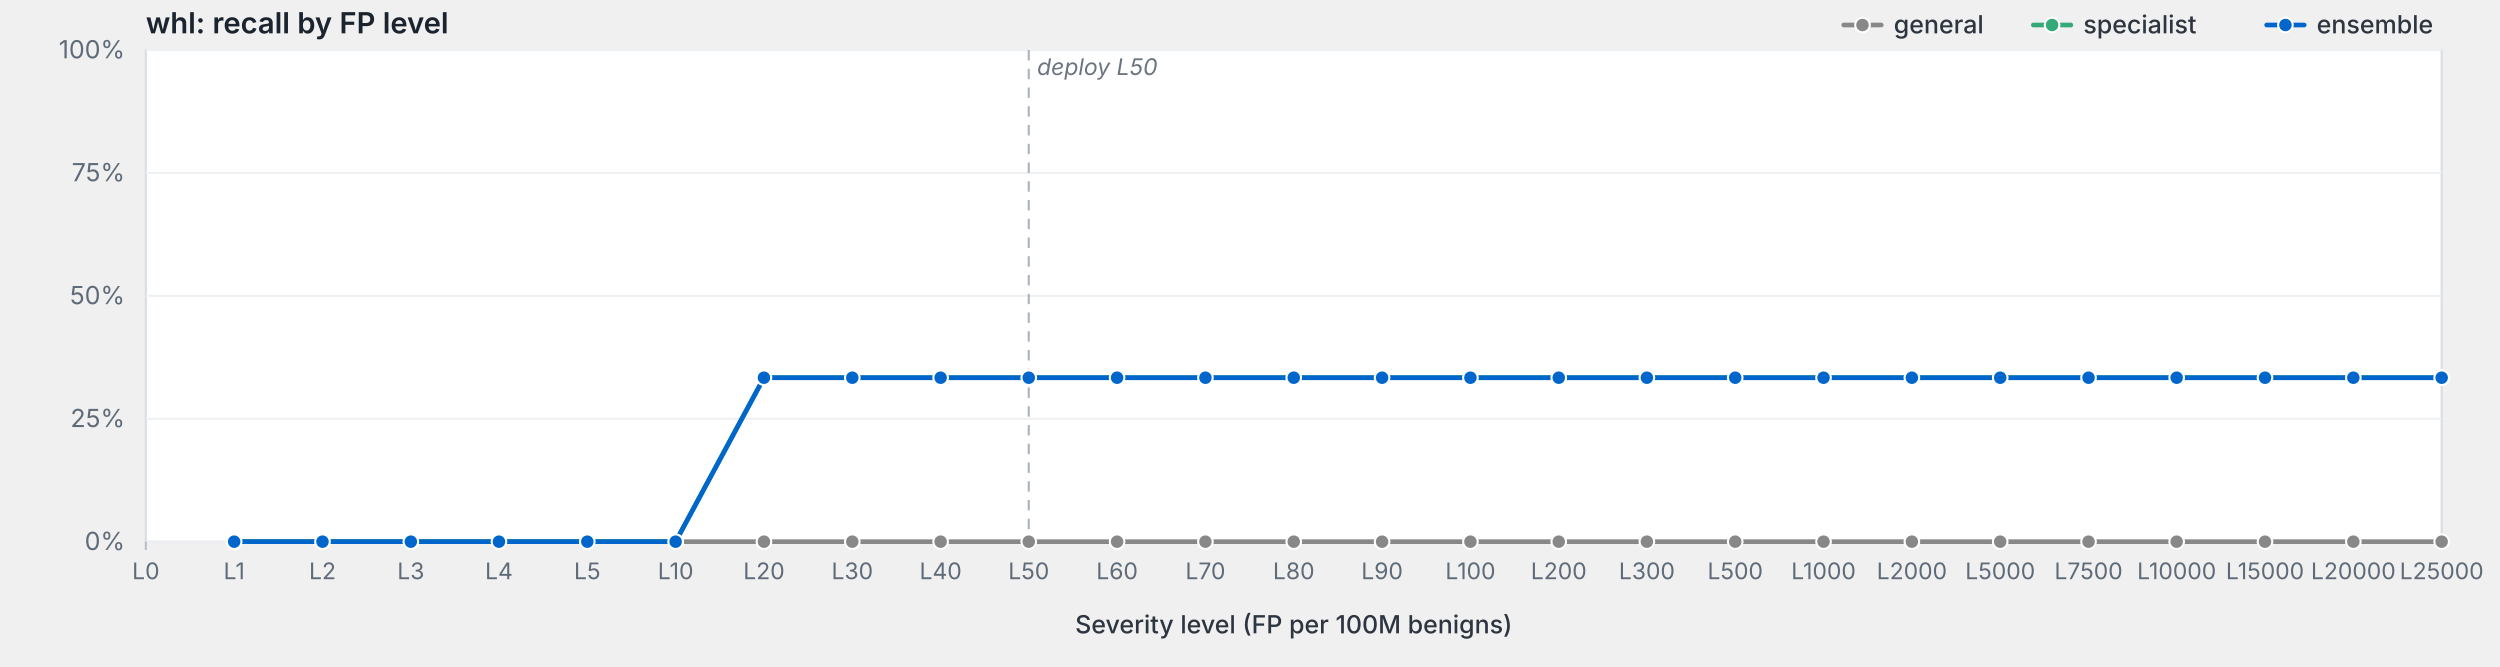
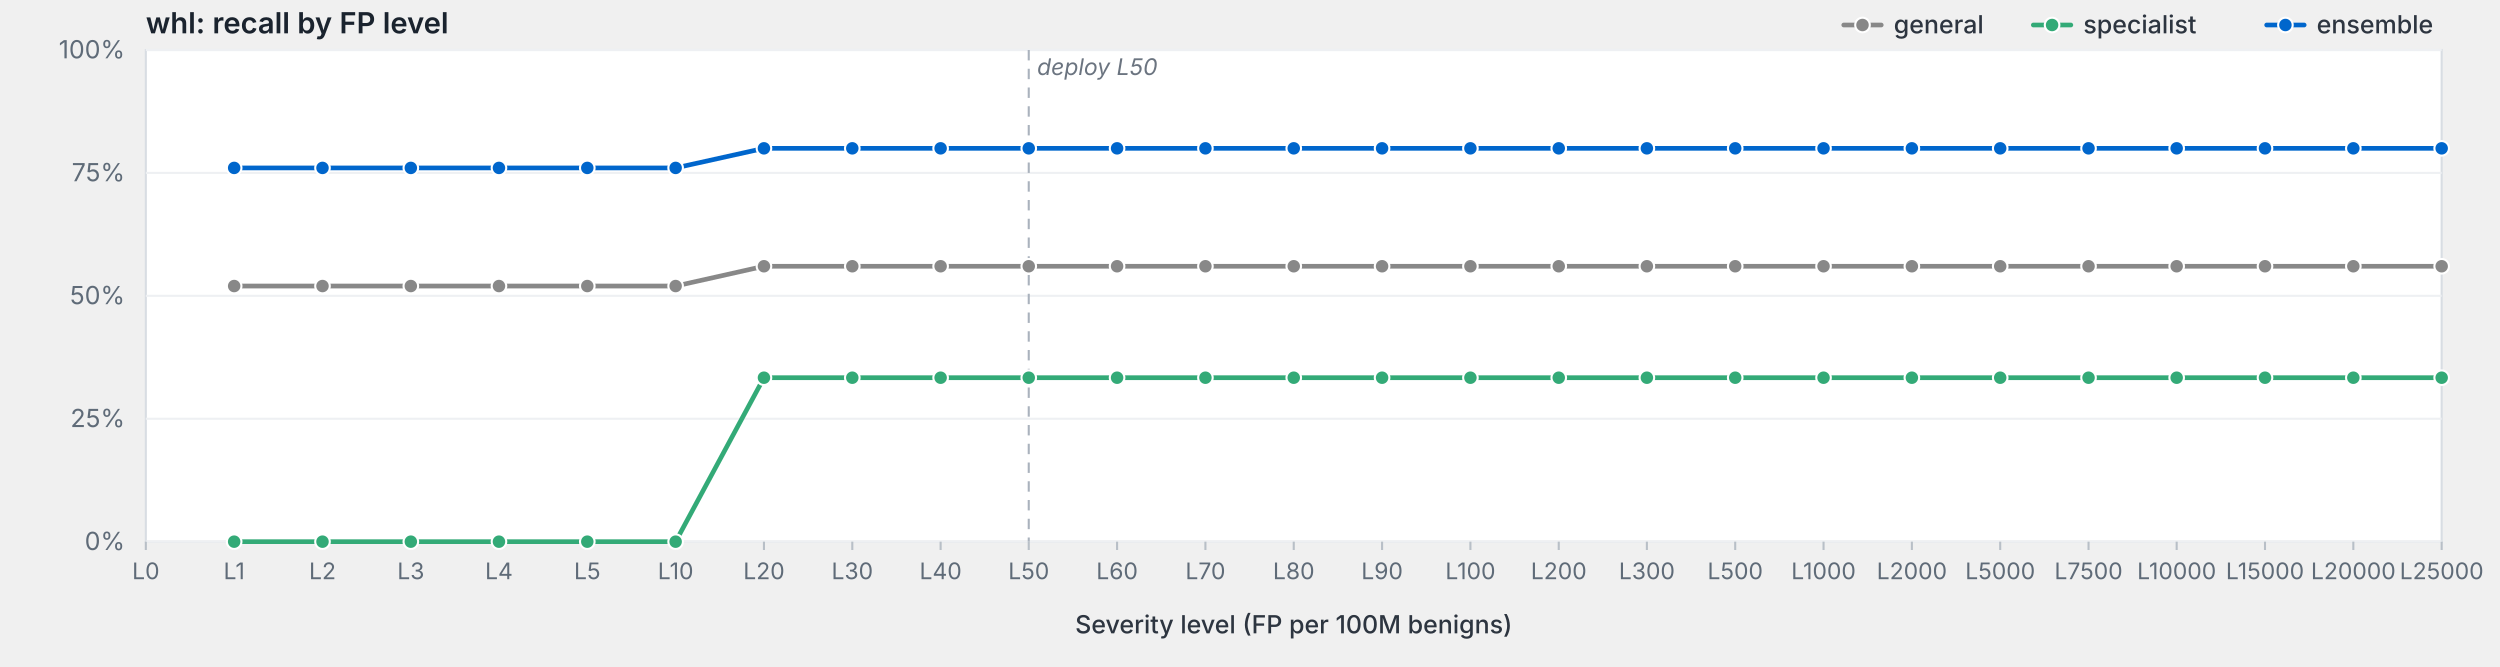
<svg xmlns="http://www.w3.org/2000/svg" viewBox="0 0 1200 320" width="1200" height="320" preserveAspectRatio="xMidYMid meet" role="img" aria-label="whl: recall by FP level">
  <style>svg { background: #fdfdfd; }.frame { fill: #fff; stroke: #d8dde3; stroke-width: 1; }.grid { stroke: #eef0f3; stroke-width: 1; }.tick { stroke: #b8bfc7; stroke-width: 1; }.axis-label { fill: #5f6b78; font-family: -apple-system, BlinkMacSystemFont, "Segoe UI", system-ui, sans-serif; font-size: 12px; }.x-label { fill: #5f6b78; font-family: -apple-system, BlinkMacSystemFont, "Segoe UI", system-ui, sans-serif; font-size: 11px; }.axis-title { fill: #2d3540; font-family: -apple-system, BlinkMacSystemFont, "Segoe UI", system-ui, sans-serif; font-size: 12px; font-weight: 500; }.title { fill: #1a232e; font-family: -apple-system, BlinkMacSystemFont, "Segoe UI", system-ui, sans-serif; font-size: 14px; font-weight: 600; }.deploy-marker { stroke: #aab2bd; stroke-width: 1; stroke-dasharray: 5,4; }.deploy-label { fill: #6b7480; font-family: -apple-system, BlinkMacSystemFont, "Segoe UI", system-ui, sans-serif; font-size: 11px; font-style: italic; }.curve { fill: none; stroke-width: 2.25; stroke-linejoin: round; stroke-linecap: round; }.marker { stroke: #fff; stroke-width: 1; }.legend-text { fill: #2d3540; font-family: -apple-system, BlinkMacSystemFont, "Segoe UI", system-ui, sans-serif; font-size: 12px; font-weight: 500; }</style>
  <text class="title" x="70" y="16">whl: recall by FP level</text>
  <rect class="frame" x="70" y="24" width="1102" height="236" />
  <line class="grid" x1="70" y1="260.0" x2="1172" y2="260.0" />
  <text class="axis-label" x="60" y="264.0" text-anchor="end">0%</text>
  <line class="grid" x1="70" y1="201.0" x2="1172" y2="201.0" />
  <text class="axis-label" x="60" y="205.0" text-anchor="end">25%</text>
  <line class="grid" x1="70" y1="142.0" x2="1172" y2="142.0" />
  <text class="axis-label" x="60" y="146.0" text-anchor="end">50%</text>
  <line class="grid" x1="70" y1="83.0" x2="1172" y2="83.0" />
  <text class="axis-label" x="60" y="87.0" text-anchor="end">75%</text>
  <line class="grid" x1="70" y1="24.0" x2="1172" y2="24.0" />
  <text class="axis-label" x="60" y="28.0" text-anchor="end">100%</text>
  <line class="deploy-marker" x1="493.8" y1="24" x2="493.8" y2="260" />
  <text class="deploy-label" x="497.8" y="36" text-anchor="start">deploy L50</text>
  <line class="tick" x1="70.0" y1="260" x2="70.0" y2="264" />
  <text class="x-label" x="70.0" y="278" text-anchor="middle">L0</text>
  <line class="tick" x1="112.4" y1="260" x2="112.4" y2="264" />
  <text class="x-label" x="112.4" y="278" text-anchor="middle">L1</text>
  <line class="tick" x1="154.8" y1="260" x2="154.8" y2="264" />
  <text class="x-label" x="154.8" y="278" text-anchor="middle">L2</text>
  <line class="tick" x1="197.2" y1="260" x2="197.2" y2="264" />
  <text class="x-label" x="197.2" y="278" text-anchor="middle">L3</text>
  <line class="tick" x1="239.5" y1="260" x2="239.5" y2="264" />
  <text class="x-label" x="239.5" y="278" text-anchor="middle">L4</text>
  <line class="tick" x1="281.9" y1="260" x2="281.9" y2="264" />
  <text class="x-label" x="281.9" y="278" text-anchor="middle">L5</text>
  <line class="tick" x1="324.3" y1="260" x2="324.3" y2="264" />
  <text class="x-label" x="324.3" y="278" text-anchor="middle">L10</text>
  <line class="tick" x1="366.7" y1="260" x2="366.7" y2="264" />
  <text class="x-label" x="366.7" y="278" text-anchor="middle">L20</text>
  <line class="tick" x1="409.1" y1="260" x2="409.1" y2="264" />
  <text class="x-label" x="409.1" y="278" text-anchor="middle">L30</text>
  <line class="tick" x1="451.5" y1="260" x2="451.5" y2="264" />
  <text class="x-label" x="451.5" y="278" text-anchor="middle">L40</text>
  <line class="tick" x1="493.8" y1="260" x2="493.8" y2="264" />
  <text class="x-label" x="493.8" y="278" text-anchor="middle">L50</text>
  <line class="tick" x1="536.2" y1="260" x2="536.2" y2="264" />
  <text class="x-label" x="536.2" y="278" text-anchor="middle">L60</text>
  <line class="tick" x1="578.6" y1="260" x2="578.6" y2="264" />
  <text class="x-label" x="578.6" y="278" text-anchor="middle">L70</text>
  <line class="tick" x1="621.0" y1="260" x2="621.0" y2="264" />
  <text class="x-label" x="621.0" y="278" text-anchor="middle">L80</text>
  <line class="tick" x1="663.4" y1="260" x2="663.4" y2="264" />
  <text class="x-label" x="663.4" y="278" text-anchor="middle">L90</text>
  <line class="tick" x1="705.8" y1="260" x2="705.8" y2="264" />
  <text class="x-label" x="705.8" y="278" text-anchor="middle">L100</text>
  <line class="tick" x1="748.2" y1="260" x2="748.2" y2="264" />
  <text class="x-label" x="748.2" y="278" text-anchor="middle">L200</text>
  <line class="tick" x1="790.5" y1="260" x2="790.5" y2="264" />
  <text class="x-label" x="790.5" y="278" text-anchor="middle">L300</text>
  <line class="tick" x1="832.9" y1="260" x2="832.9" y2="264" />
  <text class="x-label" x="832.9" y="278" text-anchor="middle">L500</text>
  <line class="tick" x1="875.3" y1="260" x2="875.3" y2="264" />
  <text class="x-label" x="875.3" y="278" text-anchor="middle">L1000</text>
  <line class="tick" x1="917.7" y1="260" x2="917.7" y2="264" />
  <text class="x-label" x="917.7" y="278" text-anchor="middle">L2000</text>
  <line class="tick" x1="960.1" y1="260" x2="960.1" y2="264" />
  <text class="x-label" x="960.1" y="278" text-anchor="middle">L5000</text>
  <line class="tick" x1="1002.5" y1="260" x2="1002.5" y2="264" />
  <text class="x-label" x="1002.5" y="278" text-anchor="middle">L7500</text>
  <line class="tick" x1="1044.8" y1="260" x2="1044.8" y2="264" />
  <text class="x-label" x="1044.8" y="278" text-anchor="middle">L10000</text>
  <line class="tick" x1="1087.2" y1="260" x2="1087.2" y2="264" />
  <text class="x-label" x="1087.2" y="278" text-anchor="middle">L15000</text>
  <line class="tick" x1="1129.6" y1="260" x2="1129.6" y2="264" />
  <text class="x-label" x="1129.6" y="278" text-anchor="middle">L20000</text>
  <line class="tick" x1="1172.0" y1="260" x2="1172.0" y2="264" />
  <text class="x-label" x="1172.0" y="278" text-anchor="middle">L25000</text>
  <text class="axis-title" x="621.0" y="304" text-anchor="middle">Severity level (FP per 100M benigns)</text>
-   <path class="curve" d="M112.4,260.0 L154.8,260.0 L197.2,260.0 L239.5,260.0 L281.9,260.0 L324.3,260.0 L366.7,260.0 L409.1,260.0 L451.5,260.0 L493.8,260.0 L536.2,260.0 L578.6,260.0 L621.0,260.0 L663.4,260.0 L705.8,260.0 L748.2,260.0 L790.5,260.0 L832.9,260.0 L875.3,260.0 L917.7,260.0 L960.1,260.0 L1002.5,260.0 L1044.8,260.0 L1087.2,260.0 L1129.6,260.0 L1172.0,260.0" stroke="#888" />
-   <circle class="marker" cx="112.4" cy="260.0" r="3.5" fill="#888" />
-   <circle class="marker" cx="154.8" cy="260.0" r="3.5" fill="#888" />
-   <circle class="marker" cx="197.2" cy="260.0" r="3.5" fill="#888" />
-   <circle class="marker" cx="239.5" cy="260.0" r="3.5" fill="#888" />
-   <circle class="marker" cx="281.9" cy="260.0" r="3.5" fill="#888" />
-   <circle class="marker" cx="324.3" cy="260.0" r="3.5" fill="#888" />
-   <circle class="marker" cx="366.7" cy="260.0" r="3.5" fill="#888" />
-   <circle class="marker" cx="409.1" cy="260.0" r="3.5" fill="#888" />
-   <circle class="marker" cx="451.5" cy="260.0" r="3.5" fill="#888" />
-   <circle class="marker" cx="493.8" cy="260.0" r="3.5" fill="#888" />
-   <circle class="marker" cx="536.2" cy="260.0" r="3.5" fill="#888" />
-   <circle class="marker" cx="578.6" cy="260.0" r="3.5" fill="#888" />
-   <circle class="marker" cx="621.0" cy="260.0" r="3.5" fill="#888" />
-   <circle class="marker" cx="663.4" cy="260.0" r="3.5" fill="#888" />
-   <circle class="marker" cx="705.8" cy="260.0" r="3.5" fill="#888" />
-   <circle class="marker" cx="748.2" cy="260.0" r="3.5" fill="#888" />
-   <circle class="marker" cx="790.5" cy="260.0" r="3.5" fill="#888" />
-   <circle class="marker" cx="832.9" cy="260.0" r="3.5" fill="#888" />
-   <circle class="marker" cx="875.3" cy="260.0" r="3.5" fill="#888" />
-   <circle class="marker" cx="917.7" cy="260.0" r="3.5" fill="#888" />
-   <circle class="marker" cx="960.1" cy="260.0" r="3.5" fill="#888" />
-   <circle class="marker" cx="1002.5" cy="260.0" r="3.5" fill="#888" />
-   <circle class="marker" cx="1044.8" cy="260.0" r="3.5" fill="#888" />
-   <circle class="marker" cx="1087.2" cy="260.0" r="3.5" fill="#888" />
-   <circle class="marker" cx="1129.6" cy="260.0" r="3.5" fill="#888" />
-   <circle class="marker" cx="1172.0" cy="260.0" r="3.5" fill="#888" />
+   <path class="curve" d="M112.4,137.3 L154.8,137.3 L197.2,137.3 L239.5,137.3 L281.9,137.3 L324.3,137.3 L366.7,127.8 L409.1,127.8 L451.5,127.8 L493.8,127.8 L536.2,127.8 L578.6,127.8 L621.0,127.8 L663.4,127.8 L705.8,127.8 L748.2,127.8 L790.5,127.8 L832.9,127.8 L875.3,127.8 L917.7,127.8 L960.1,127.8 L1002.5,127.8 L1044.8,127.8 L1087.2,127.8 L1129.6,127.8 L1172.0,127.8" stroke="#888" />
+   <circle class="marker" cx="112.4" cy="137.3" r="3.5" fill="#888" />
+   <circle class="marker" cx="154.8" cy="137.3" r="3.5" fill="#888" />
+   <circle class="marker" cx="197.2" cy="137.3" r="3.5" fill="#888" />
+   <circle class="marker" cx="239.5" cy="137.3" r="3.5" fill="#888" />
+   <circle class="marker" cx="281.9" cy="137.3" r="3.5" fill="#888" />
+   <circle class="marker" cx="324.3" cy="137.3" r="3.5" fill="#888" />
+   <circle class="marker" cx="366.7" cy="127.8" r="3.5" fill="#888" />
+   <circle class="marker" cx="409.1" cy="127.8" r="3.5" fill="#888" />
+   <circle class="marker" cx="451.5" cy="127.8" r="3.5" fill="#888" />
+   <circle class="marker" cx="493.8" cy="127.8" r="3.5" fill="#888" />
+   <circle class="marker" cx="536.2" cy="127.8" r="3.5" fill="#888" />
+   <circle class="marker" cx="578.6" cy="127.8" r="3.5" fill="#888" />
+   <circle class="marker" cx="621.0" cy="127.8" r="3.5" fill="#888" />
+   <circle class="marker" cx="663.4" cy="127.8" r="3.5" fill="#888" />
+   <circle class="marker" cx="705.8" cy="127.8" r="3.5" fill="#888" />
+   <circle class="marker" cx="748.2" cy="127.8" r="3.5" fill="#888" />
+   <circle class="marker" cx="790.5" cy="127.8" r="3.5" fill="#888" />
+   <circle class="marker" cx="832.9" cy="127.8" r="3.5" fill="#888" />
+   <circle class="marker" cx="875.3" cy="127.8" r="3.5" fill="#888" />
+   <circle class="marker" cx="917.7" cy="127.8" r="3.5" fill="#888" />
+   <circle class="marker" cx="960.1" cy="127.8" r="3.5" fill="#888" />
+   <circle class="marker" cx="1002.5" cy="127.8" r="3.5" fill="#888" />
+   <circle class="marker" cx="1044.8" cy="127.8" r="3.5" fill="#888" />
+   <circle class="marker" cx="1087.2" cy="127.8" r="3.5" fill="#888" />
+   <circle class="marker" cx="1129.6" cy="127.8" r="3.5" fill="#888" />
+   <circle class="marker" cx="1172.0" cy="127.8" r="3.5" fill="#888" />
  <path class="curve" d="M112.4,260.0 L154.8,260.0 L197.2,260.0 L239.5,260.0 L281.9,260.0 L324.3,260.0 L366.7,181.3 L409.1,181.3 L451.5,181.3 L493.8,181.3 L536.2,181.3 L578.6,181.3 L621.0,181.3 L663.4,181.3 L705.8,181.3 L748.2,181.3 L790.5,181.3 L832.9,181.3 L875.3,181.3 L917.7,181.3 L960.1,181.3 L1002.5,181.3 L1044.8,181.3 L1087.2,181.3 L1129.6,181.3 L1172.0,181.3" stroke="#3a7" />
  <circle class="marker" cx="112.4" cy="260.0" r="3.5" fill="#3a7" />
  <circle class="marker" cx="154.8" cy="260.0" r="3.5" fill="#3a7" />
  <circle class="marker" cx="197.2" cy="260.0" r="3.5" fill="#3a7" />
  <circle class="marker" cx="239.5" cy="260.0" r="3.5" fill="#3a7" />
  <circle class="marker" cx="281.9" cy="260.0" r="3.5" fill="#3a7" />
  <circle class="marker" cx="324.3" cy="260.0" r="3.5" fill="#3a7" />
  <circle class="marker" cx="366.7" cy="181.3" r="3.5" fill="#3a7" />
  <circle class="marker" cx="409.1" cy="181.3" r="3.5" fill="#3a7" />
  <circle class="marker" cx="451.5" cy="181.3" r="3.5" fill="#3a7" />
  <circle class="marker" cx="493.8" cy="181.3" r="3.5" fill="#3a7" />
  <circle class="marker" cx="536.2" cy="181.3" r="3.5" fill="#3a7" />
  <circle class="marker" cx="578.6" cy="181.3" r="3.5" fill="#3a7" />
  <circle class="marker" cx="621.0" cy="181.3" r="3.5" fill="#3a7" />
  <circle class="marker" cx="663.4" cy="181.3" r="3.5" fill="#3a7" />
  <circle class="marker" cx="705.8" cy="181.3" r="3.5" fill="#3a7" />
  <circle class="marker" cx="748.2" cy="181.3" r="3.5" fill="#3a7" />
  <circle class="marker" cx="790.5" cy="181.3" r="3.5" fill="#3a7" />
  <circle class="marker" cx="832.9" cy="181.3" r="3.5" fill="#3a7" />
  <circle class="marker" cx="875.3" cy="181.3" r="3.5" fill="#3a7" />
  <circle class="marker" cx="917.7" cy="181.3" r="3.5" fill="#3a7" />
  <circle class="marker" cx="960.1" cy="181.3" r="3.5" fill="#3a7" />
  <circle class="marker" cx="1002.5" cy="181.3" r="3.5" fill="#3a7" />
  <circle class="marker" cx="1044.8" cy="181.3" r="3.5" fill="#3a7" />
  <circle class="marker" cx="1087.2" cy="181.3" r="3.5" fill="#3a7" />
  <circle class="marker" cx="1129.6" cy="181.3" r="3.5" fill="#3a7" />
  <circle class="marker" cx="1172.0" cy="181.3" r="3.5" fill="#3a7" />
-   <path class="curve" d="M112.4,260.0 L154.8,260.0 L197.2,260.0 L239.5,260.0 L281.9,260.0 L324.3,260.0 L366.7,181.3 L409.1,181.3 L451.5,181.3 L493.8,181.3 L536.2,181.3 L578.6,181.3 L621.0,181.3 L663.4,181.3 L705.8,181.3 L748.2,181.3 L790.5,181.3 L832.9,181.3 L875.3,181.3 L917.7,181.3 L960.1,181.3 L1002.5,181.3 L1044.8,181.3 L1087.2,181.3 L1129.6,181.3 L1172.0,181.3" stroke="#06c" />
-   <circle class="marker" cx="112.4" cy="260.0" r="3.5" fill="#06c" />
-   <circle class="marker" cx="154.8" cy="260.0" r="3.5" fill="#06c" />
-   <circle class="marker" cx="197.2" cy="260.0" r="3.5" fill="#06c" />
-   <circle class="marker" cx="239.5" cy="260.0" r="3.5" fill="#06c" />
-   <circle class="marker" cx="281.9" cy="260.0" r="3.5" fill="#06c" />
-   <circle class="marker" cx="324.3" cy="260.0" r="3.5" fill="#06c" />
-   <circle class="marker" cx="366.7" cy="181.3" r="3.5" fill="#06c" />
-   <circle class="marker" cx="409.1" cy="181.3" r="3.5" fill="#06c" />
-   <circle class="marker" cx="451.5" cy="181.3" r="3.5" fill="#06c" />
-   <circle class="marker" cx="493.8" cy="181.3" r="3.5" fill="#06c" />
-   <circle class="marker" cx="536.2" cy="181.3" r="3.5" fill="#06c" />
-   <circle class="marker" cx="578.6" cy="181.3" r="3.5" fill="#06c" />
-   <circle class="marker" cx="621.0" cy="181.3" r="3.5" fill="#06c" />
-   <circle class="marker" cx="663.4" cy="181.3" r="3.5" fill="#06c" />
-   <circle class="marker" cx="705.8" cy="181.3" r="3.5" fill="#06c" />
-   <circle class="marker" cx="748.2" cy="181.3" r="3.5" fill="#06c" />
-   <circle class="marker" cx="790.5" cy="181.3" r="3.5" fill="#06c" />
-   <circle class="marker" cx="832.9" cy="181.3" r="3.5" fill="#06c" />
-   <circle class="marker" cx="875.3" cy="181.3" r="3.5" fill="#06c" />
-   <circle class="marker" cx="917.7" cy="181.3" r="3.5" fill="#06c" />
-   <circle class="marker" cx="960.1" cy="181.3" r="3.5" fill="#06c" />
-   <circle class="marker" cx="1002.5" cy="181.3" r="3.5" fill="#06c" />
-   <circle class="marker" cx="1044.8" cy="181.3" r="3.5" fill="#06c" />
-   <circle class="marker" cx="1087.2" cy="181.3" r="3.5" fill="#06c" />
-   <circle class="marker" cx="1129.6" cy="181.3" r="3.5" fill="#06c" />
-   <circle class="marker" cx="1172.0" cy="181.3" r="3.5" fill="#06c" />
+   <path class="curve" d="M112.4,80.6 L154.8,80.6 L197.2,80.6 L239.5,80.6 L281.9,80.6 L324.3,80.6 L366.7,71.2 L409.1,71.2 L451.5,71.2 L493.8,71.2 L536.2,71.2 L578.6,71.2 L621.0,71.2 L663.4,71.2 L705.8,71.2 L748.2,71.2 L790.5,71.2 L832.9,71.2 L875.3,71.2 L917.7,71.2 L960.1,71.2 L1002.5,71.2 L1044.8,71.2 L1087.2,71.2 L1129.6,71.2 L1172.0,71.2" stroke="#06c" />
+   <circle class="marker" cx="112.4" cy="80.6" r="3.5" fill="#06c" />
+   <circle class="marker" cx="154.8" cy="80.6" r="3.5" fill="#06c" />
+   <circle class="marker" cx="197.2" cy="80.6" r="3.5" fill="#06c" />
+   <circle class="marker" cx="239.5" cy="80.6" r="3.5" fill="#06c" />
+   <circle class="marker" cx="281.9" cy="80.6" r="3.5" fill="#06c" />
+   <circle class="marker" cx="324.3" cy="80.6" r="3.5" fill="#06c" />
+   <circle class="marker" cx="366.7" cy="71.2" r="3.5" fill="#06c" />
+   <circle class="marker" cx="409.1" cy="71.2" r="3.5" fill="#06c" />
+   <circle class="marker" cx="451.5" cy="71.2" r="3.5" fill="#06c" />
+   <circle class="marker" cx="493.8" cy="71.2" r="3.5" fill="#06c" />
+   <circle class="marker" cx="536.2" cy="71.2" r="3.5" fill="#06c" />
+   <circle class="marker" cx="578.6" cy="71.2" r="3.5" fill="#06c" />
+   <circle class="marker" cx="621.0" cy="71.2" r="3.5" fill="#06c" />
+   <circle class="marker" cx="663.4" cy="71.2" r="3.5" fill="#06c" />
+   <circle class="marker" cx="705.8" cy="71.2" r="3.5" fill="#06c" />
+   <circle class="marker" cx="748.2" cy="71.2" r="3.5" fill="#06c" />
+   <circle class="marker" cx="790.5" cy="71.2" r="3.5" fill="#06c" />
+   <circle class="marker" cx="832.9" cy="71.2" r="3.5" fill="#06c" />
+   <circle class="marker" cx="875.3" cy="71.2" r="3.5" fill="#06c" />
+   <circle class="marker" cx="917.7" cy="71.2" r="3.5" fill="#06c" />
+   <circle class="marker" cx="960.1" cy="71.2" r="3.5" fill="#06c" />
+   <circle class="marker" cx="1002.5" cy="71.2" r="3.5" fill="#06c" />
+   <circle class="marker" cx="1044.8" cy="71.2" r="3.5" fill="#06c" />
+   <circle class="marker" cx="1087.2" cy="71.2" r="3.5" fill="#06c" />
+   <circle class="marker" cx="1129.6" cy="71.2" r="3.5" fill="#06c" />
+   <circle class="marker" cx="1172.0" cy="71.2" r="3.5" fill="#06c" />
  <line x1="1088.0" y1="12.0" x2="1106.0" y2="12.0" stroke="#06c" stroke-width="2.25" stroke-linecap="round" />
  <circle cx="1097.0" cy="12.0" r="3.5" fill="#06c" stroke="#fff" stroke-width="1" />
  <text class="legend-text" x="1112.0" y="16.0">ensemble</text>
  <line x1="976.0" y1="12.0" x2="994.0" y2="12.0" stroke="#3a7" stroke-width="2.25" stroke-linecap="round" />
  <circle cx="985.0" cy="12.0" r="3.5" fill="#3a7" stroke="#fff" stroke-width="1" />
  <text class="legend-text" x="1000.0" y="16.0">specialist</text>
  <line x1="885.0" y1="12.0" x2="903.0" y2="12.0" stroke="#888" stroke-width="2.25" stroke-linecap="round" />
  <circle cx="894.0" cy="12.0" r="3.5" fill="#888" stroke="#fff" stroke-width="1" />
  <text class="legend-text" x="909.0" y="16.0">general</text>
</svg>
